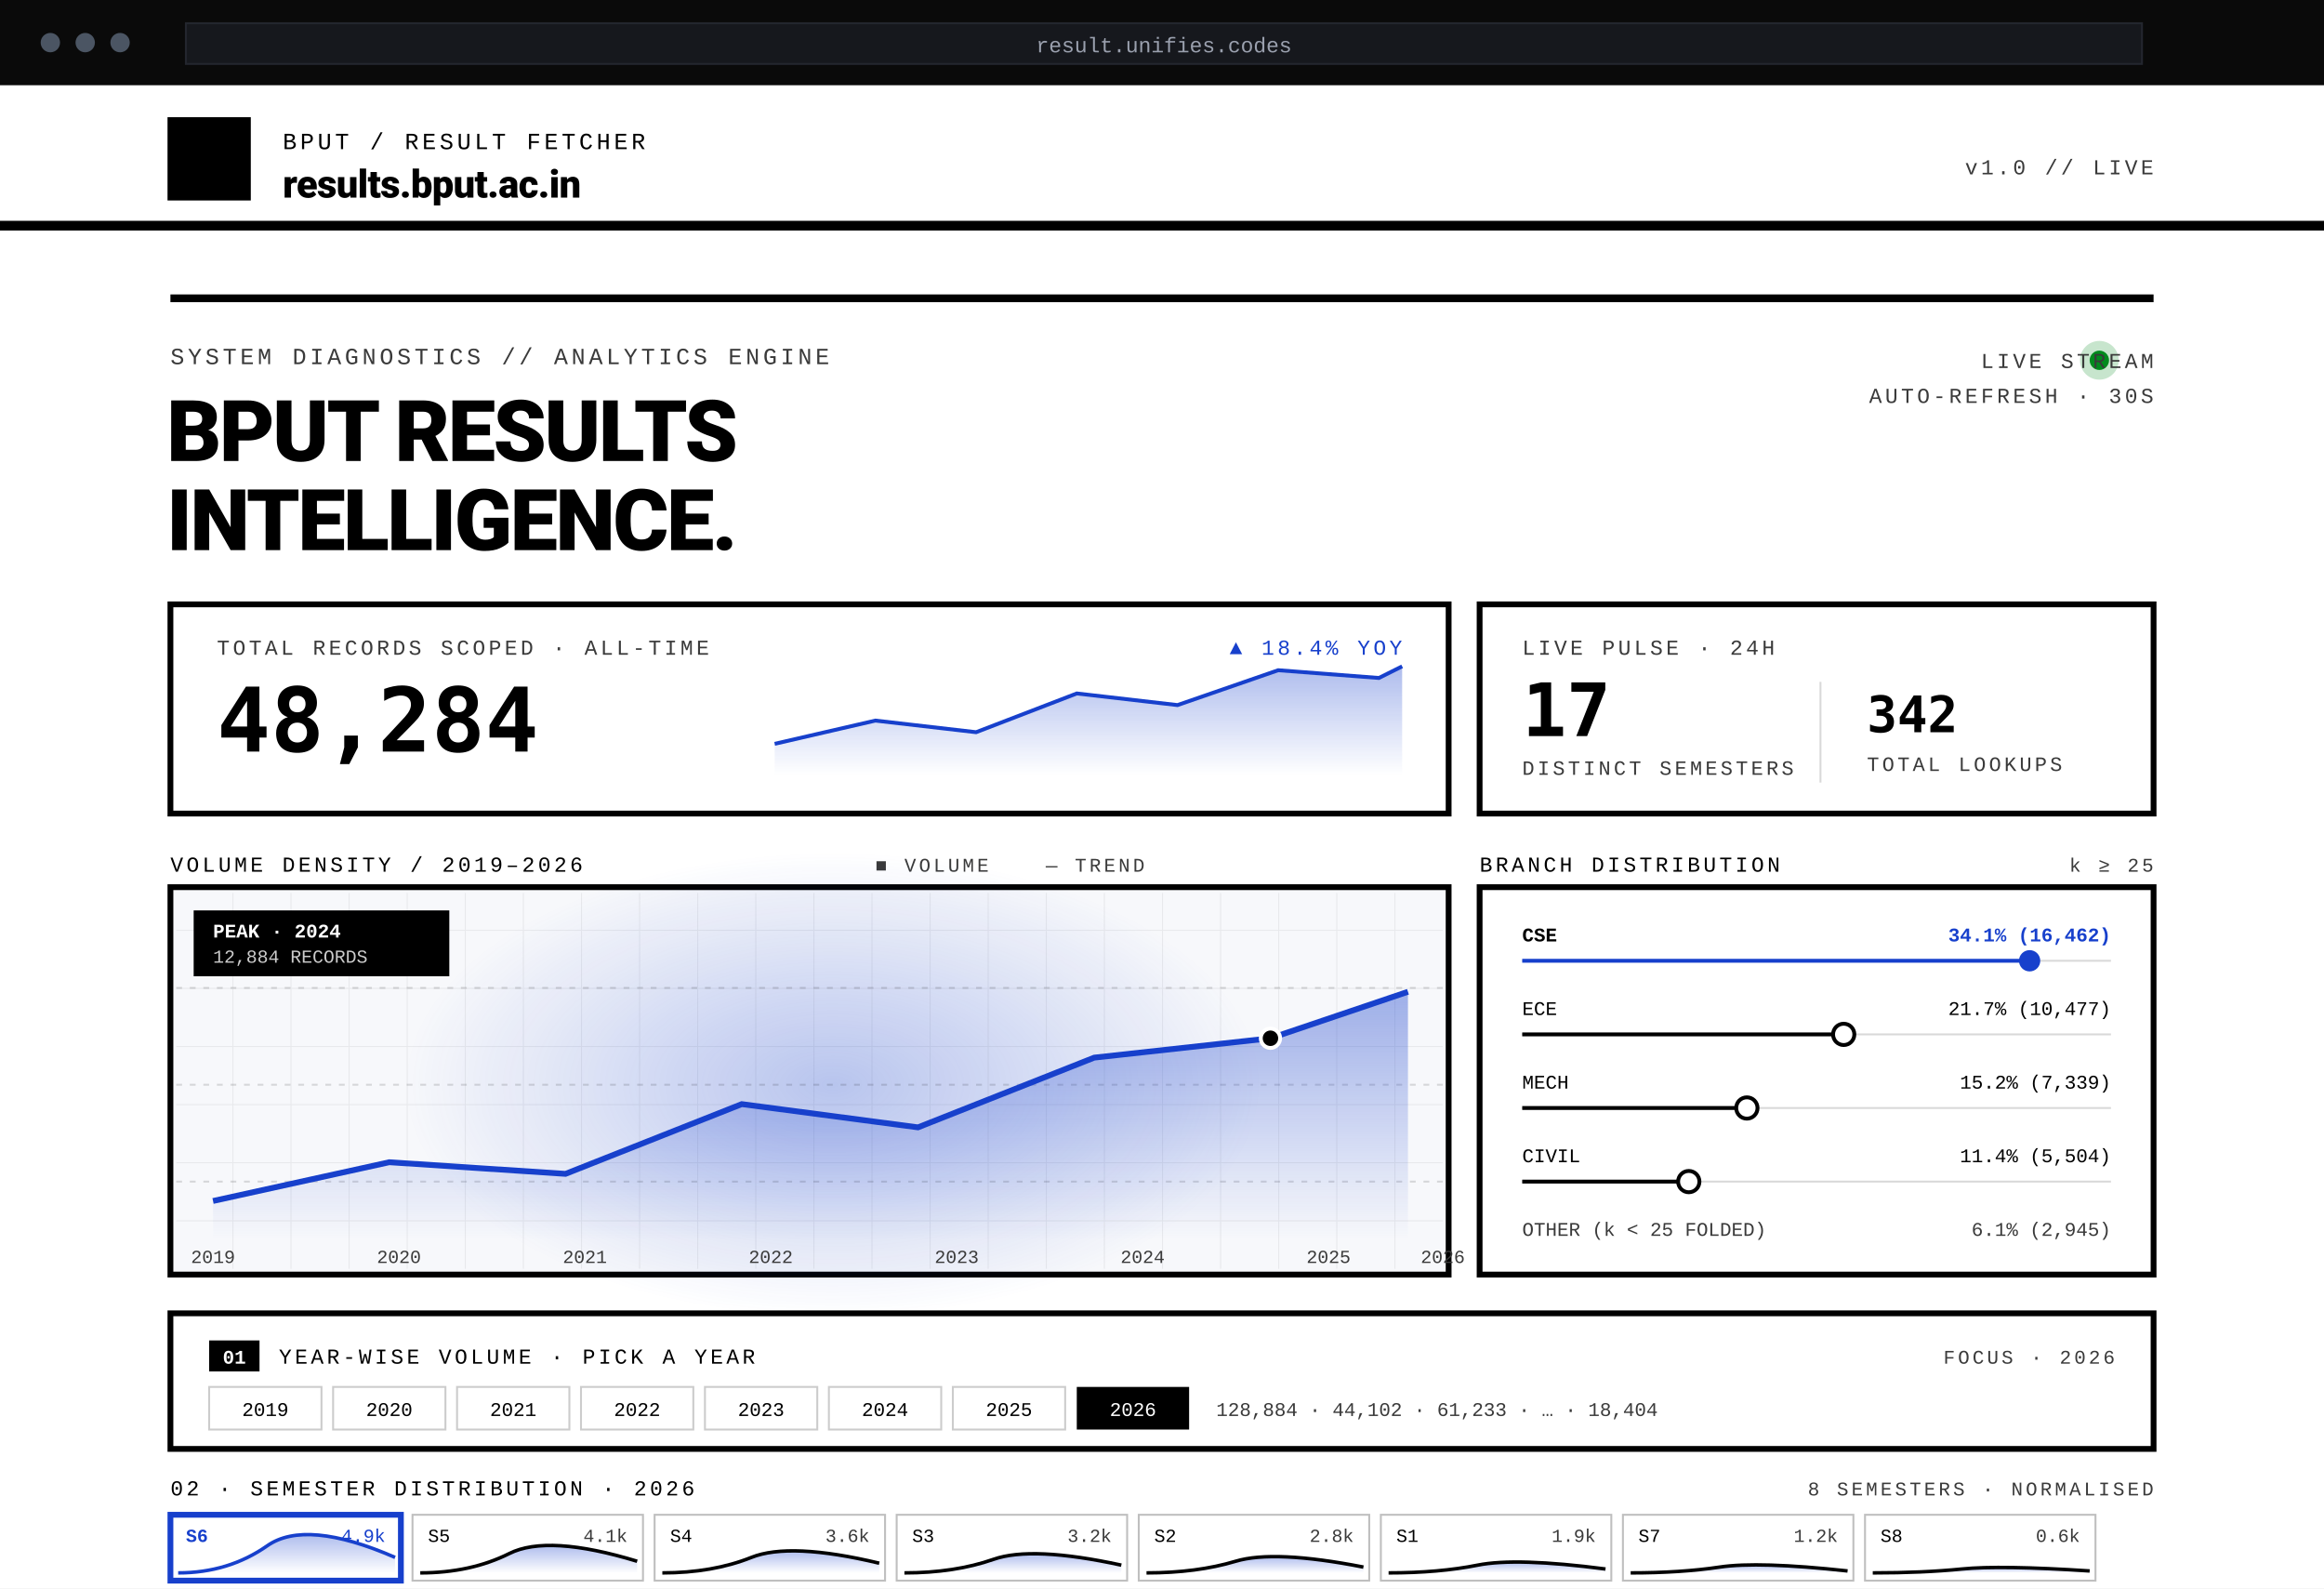
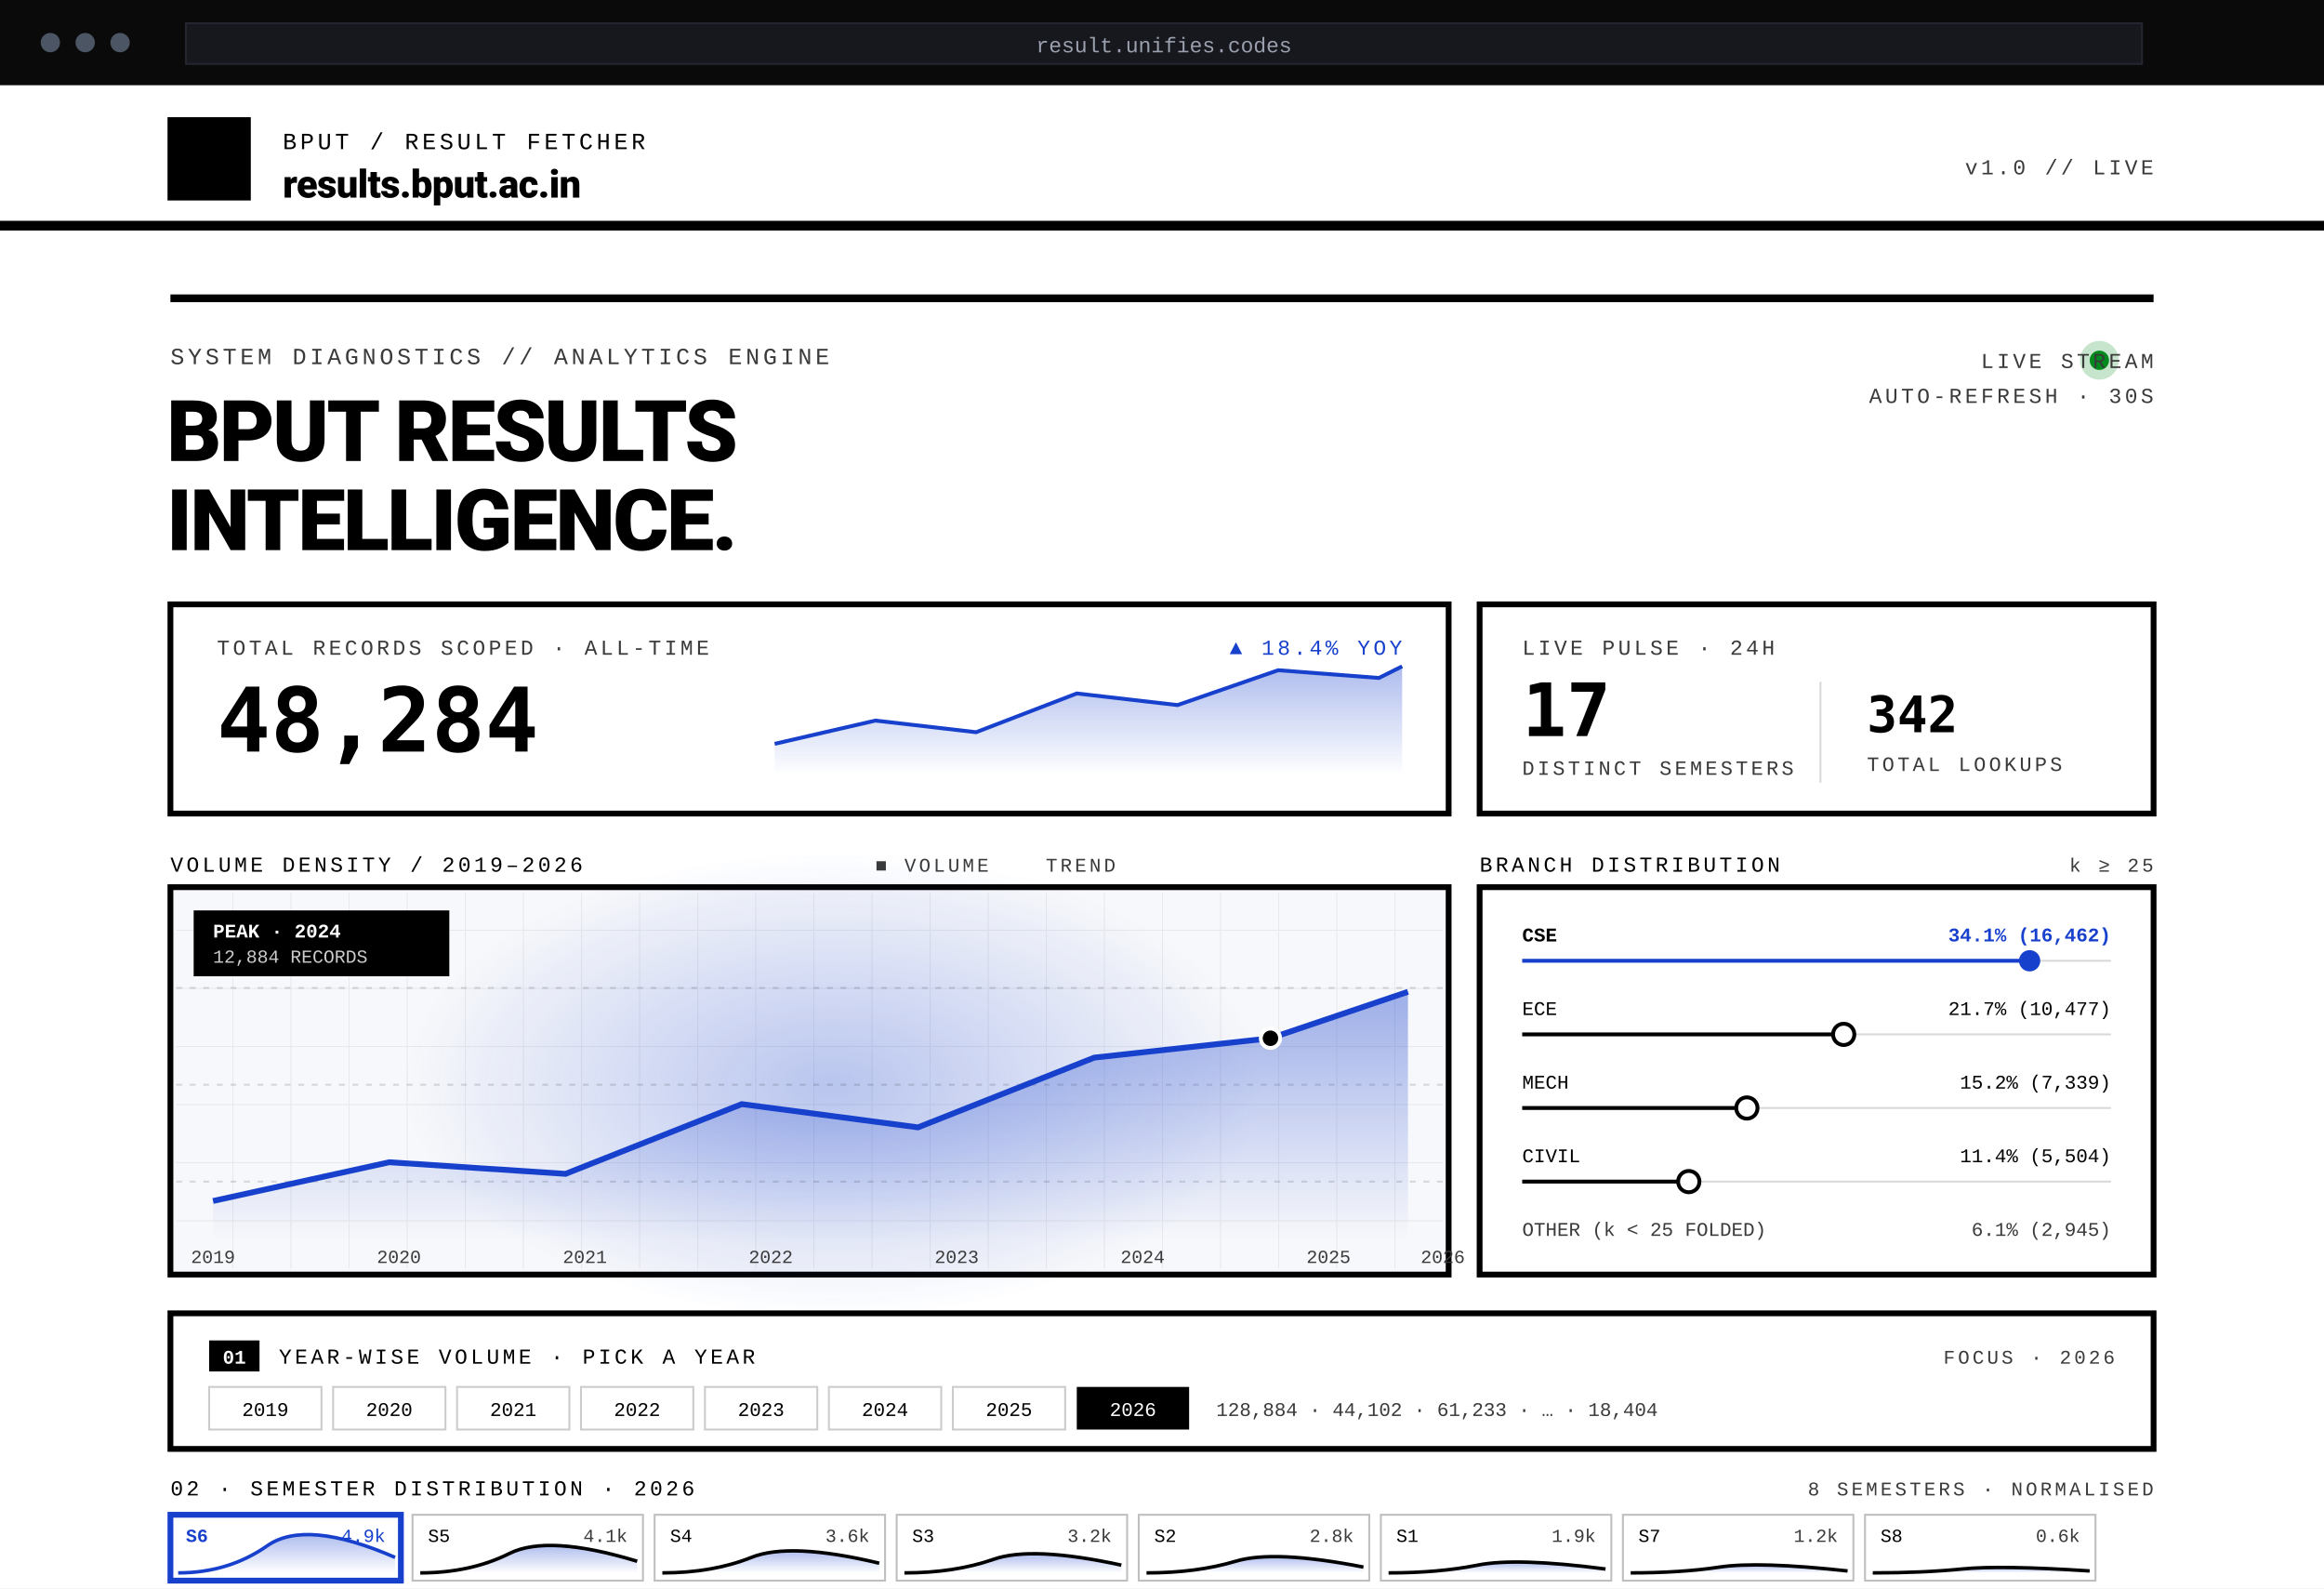
<svg xmlns="http://www.w3.org/2000/svg" width="1200" height="820" viewBox="0 0 1200 820" role="img" aria-label="BPUT Results Intelligence dashboard: all-time total with year-over-year change, a 24 hour live pulse, a year-wise volume area chart with a peak annotation, k-anonymised branch distribution lollipops, a year selector and per-semester density sparklines">
  <defs>
    <linearGradient id="volFill" x1="0" y1="0" x2="0" y2="1">
      <stop offset="0" stop-color="#1740cc" stop-opacity="0.4" />
      <stop offset="100%" stop-color="#1740cc" stop-opacity="0" />
    </linearGradient>
    <linearGradient id="spark1" x1="0" y1="0" x2="0" y2="1">
      <stop offset="0" stop-color="#1740cc" stop-opacity="0.35" />
      <stop offset="100%" stop-color="#1740cc" stop-opacity="0" />
    </linearGradient>
    <radialGradient id="spot" cx="50%" cy="50%" r="50%">
      <stop offset="0" stop-color="#1740cc" stop-opacity="0.28" />
      <stop offset="100%" stop-color="#1740cc" stop-opacity="0" />
    </radialGradient>
    <pattern id="vgrid" width="30" height="30" patternUnits="userSpaceOnUse">
      <path d="M30 0H0V30" fill="none" stroke="#000000" stroke-opacity="0.06" stroke-width="1" />
    </pattern>
    <style>
      .m{font-family:ui-monospace,SFMono-Regular,Menlo,Consolas,"Liberation Mono",monospace}
      .s{font-family:ui-sans-serif,-apple-system,BlinkMacSystemFont,"Segoe UI",Roboto,Helvetica,Arial,sans-serif}
      .caps{letter-spacing:.15em}
      .num{font-family:ui-monospace,SFMono-Regular,Menlo,Consolas,monospace;font-variant-numeric:tabular-nums}
    </style>
  </defs>
  <rect width="1200" height="820" fill="#ffffff" />
  <rect x="0" y="0" width="1200" height="44" fill="#0a0a0a" />
  <circle cx="26" cy="22" r="5" fill="#4b5563" />
  <circle cx="44" cy="22" r="5" fill="#4b5563" />
  <circle cx="62" cy="22" r="5" fill="#4b5563" />
  <rect x="96" y="12" width="1010" height="21" fill="#16181d" stroke="#23262e" />
  <text class="m" x="601" y="27" font-size="11" fill="#9aa0ae" text-anchor="middle">result.unifies.codes</text>
  <g transform="translate(88,62)">
    <rect width="40" height="40" fill="#000000" stroke="#000000" stroke-width="3" />
    <text class="m caps" x="58" y="15" font-size="12" fill="#000000">BPUT / RESULT FETCHER</text>
    <text class="s" x="58" y="40" font-size="20" font-weight="900" letter-spacing="-0.3" fill="#000000">results.bput.ac.in</text>
  </g>
  <text class="m caps" x="1112" y="90" font-size="11" fill="#3a3a3a" text-anchor="end">v1.0 // LIVE</text>
  <rect x="0" y="114" width="1200" height="5" fill="#000000" />
  <rect x="88" y="152" width="1024" height="4" fill="#000000" />
  <text class="m caps" x="88" y="188" font-size="12" fill="#3a3a3a">SYSTEM DIAGNOSTICS // ANALYTICS ENGINE</text>
  <text class="s" x="86" y="238" font-size="44" font-weight="900" letter-spacing="-1.2" fill="#000000">BPUT RESULTS</text>
  <text class="s" x="86" y="284" font-size="44" font-weight="900" letter-spacing="-1.2" fill="#000000">INTELLIGENCE.</text>
  <circle cx="1084" cy="186" r="5" fill="#008b1d" />
  <circle cx="1084" cy="186" r="10" fill="#008b1d" fill-opacity="0.22" />
  <text class="m caps" x="1112" y="190" font-size="11" fill="#3a3a3a" text-anchor="end">LIVE STREAM</text>
  <text class="m caps" x="1112" y="208" font-size="11" fill="#3a3a3a" text-anchor="end">AUTO-REFRESH · 30S</text>
  <rect x="88" y="312" width="660" height="108" fill="#ffffff" stroke="#000000" stroke-width="3" />
  <text class="m caps" x="112" y="338" font-size="11" fill="#3a3a3a">TOTAL RECORDS SCOPED · ALL-TIME</text>
  <text class="m caps" x="724" y="338" font-size="11" fill="#1740cc" text-anchor="end">▲ 18.4% YOY</text>
  <text class="num" x="112" y="388" font-size="46" font-weight="700" fill="#000000">48,284</text>
  <path d="M400 384 L452 372 L504 378 L556 358 L608 364 L660 346 L712 350 L724 344 L724 400 L400 400 Z" fill="url(#spark1)" />
  <polyline points="400,384 452,372 504,378 556,358 608,364 660,346 712,350 724,344" fill="none" stroke="#1740cc" stroke-width="2" />
  <rect x="764" y="312" width="348" height="108" fill="#ffffff" stroke="#000000" stroke-width="3" />
  <text class="m caps" x="786" y="338" font-size="11" fill="#3a3a3a">LIVE PULSE · 24H</text>
  <text class="num" x="786" y="380" font-size="38" font-weight="700" fill="#000000">17</text>
  <text class="m caps" x="786" y="400" font-size="10.5" fill="#3a3a3a">DISTINCT SEMESTERS</text>
  <line x1="940" y1="352" x2="940" y2="404" stroke="#000000" stroke-opacity="0.15" />
  <text class="num" x="964" y="378" font-size="26" font-weight="700" fill="#000000">342</text>
  <text class="m caps" x="964" y="398" font-size="10.5" fill="#3a3a3a">TOTAL LOOKUPS</text>
  <text class="m caps" x="88" y="450" font-size="11" fill="#000000">VOLUME DENSITY / 2019–2026</text>
  <text class="m caps" x="452" y="450" font-size="10" fill="#3a3a3a">■ VOLUME</text>
-   <text class="m caps" x="540" y="450" font-size="10" fill="#3a3a3a">— TREND</text>
+   <text class="m caps" x="540" y="450" font-size="10" fill="#3a3a3a">TREND</text>
  <rect x="88" y="458" width="660" height="200" fill="#f7f8fb" stroke="#000000" stroke-width="3" />
  <rect x="91" y="461" width="654" height="194" fill="url(#vgrid)" />
  <ellipse cx="430" cy="560" rx="220" ry="120" fill="url(#spot)" />
  <g stroke="#000000" stroke-opacity="0.14" stroke-dasharray="3 4">
    <line x1="91" y1="510" x2="745" y2="510" />
    <line x1="91" y1="560" x2="745" y2="560" />
    <line x1="91" y1="610" x2="745" y2="610" />
  </g>
  <path d="M110 620 L201 600 L292 606 L383 570 L474 582 L565 546 L656 536 L727 512 L727 640 L110 640 Z" fill="url(#volFill)" />
  <polyline points="110,620 201,600 292,606 383,570 474,582 565,546 656,536 727,512" fill="none" stroke="#1740cc" stroke-width="3" />
  <circle cx="656" cy="536" r="5" fill="#000000" stroke="#ffffff" stroke-width="2" />
  <rect x="100" y="470" width="132" height="34" fill="#000000" />
  <text class="m" x="110" y="484" font-size="10" fill="#ffffff" font-weight="700">PEAK · 2024</text>
  <text class="m" x="110" y="497" font-size="9.5" fill="#ffffff" fill-opacity="0.8">12,884 RECORDS</text>
  <g class="m" font-size="9.5" fill="#3a3a3a" text-anchor="middle">
    <text x="110" y="652">2019</text>
    <text x="206" y="652">2020</text>
    <text x="302" y="652">2021</text>
    <text x="398" y="652">2022</text>
    <text x="494" y="652">2023</text>
    <text x="590" y="652">2024</text>
    <text x="686" y="652">2025</text>
    <text x="745" y="652">2026</text>
  </g>
  <text class="m caps" x="764" y="450" font-size="11" fill="#000000">BRANCH DISTRIBUTION</text>
  <text class="m caps" x="1112" y="450" font-size="10" fill="#3a3a3a" text-anchor="end">k ≥ 25</text>
  <rect x="764" y="458" width="348" height="200" fill="#ffffff" stroke="#000000" stroke-width="3" />
  <g class="m" font-size="10">
    <text x="786" y="486" fill="#000000" font-weight="700">CSE</text>
    <text x="1090" y="486" fill="#1740cc" text-anchor="end" font-weight="700">34.1% (16,462)</text>
    <line x1="786" y1="496" x2="1090" y2="496" stroke="#000000" stroke-opacity="0.15" />
    <line x1="786" y1="496" x2="1048" y2="496" stroke="#1740cc" stroke-width="2" />
    <circle cx="1048" cy="496" r="5.5" fill="#1740cc" />
    <text x="786" y="524" fill="#000000">ECE</text>
    <text x="1090" y="524" fill="#000000" text-anchor="end">21.7% (10,477)</text>
    <line x1="786" y1="534" x2="1090" y2="534" stroke="#000000" stroke-opacity="0.15" />
    <line x1="786" y1="534" x2="952" y2="534" stroke="#000000" stroke-width="2" />
    <circle cx="952" cy="534" r="5.5" fill="#ffffff" stroke="#000000" stroke-width="2" />
    <text x="786" y="562" fill="#000000">MECH</text>
    <text x="1090" y="562" fill="#000000" text-anchor="end">15.2% (7,339)</text>
    <line x1="786" y1="572" x2="1090" y2="572" stroke="#000000" stroke-opacity="0.15" />
    <line x1="786" y1="572" x2="902" y2="572" stroke="#000000" stroke-width="2" />
    <circle cx="902" cy="572" r="5.5" fill="#ffffff" stroke="#000000" stroke-width="2" />
    <text x="786" y="600" fill="#000000">CIVIL</text>
    <text x="1090" y="600" text-anchor="end">11.4% (5,504)</text>
    <line x1="786" y1="610" x2="1090" y2="610" stroke="#000000" stroke-opacity="0.15" />
    <line x1="786" y1="610" x2="872" y2="610" stroke="#000000" stroke-width="2" />
    <circle cx="872" cy="610" r="5.5" fill="#ffffff" stroke="#000000" stroke-width="2" />
    <text x="786" y="638" fill="#3a3a3a">OTHER (k &lt; 25 FOLDED)</text>
    <text x="1090" y="638" fill="#3a3a3a" text-anchor="end">6.1% (2,945)</text>
  </g>
  <rect x="88" y="678" width="1024" height="70" fill="#ffffff" stroke="#000000" stroke-width="3" />
  <rect x="108" y="692" width="26" height="16" fill="#000000" />
  <text class="m" x="121" y="704" font-size="10" fill="#ffffff" text-anchor="middle" font-weight="700">01</text>
  <text class="m caps" x="144" y="704" font-size="11" fill="#000000">YEAR-WISE VOLUME · PICK A YEAR</text>
  <text class="m caps" x="1092" y="704" font-size="10" fill="#3a3a3a" text-anchor="end">FOCUS · 2026</text>
  <g class="m" font-size="10">
    <rect x="108" y="716" width="58" height="22" fill="#ffffff" stroke="#000000" stroke-opacity="0.2" />
    <text x="137" y="731" fill="#000000" text-anchor="middle">2019</text>
    <rect x="172" y="716" width="58" height="22" fill="#ffffff" stroke="#000000" stroke-opacity="0.2" />
    <text x="201" y="731" fill="#000000" text-anchor="middle">2020</text>
    <rect x="236" y="716" width="58" height="22" fill="#ffffff" stroke="#000000" stroke-opacity="0.2" />
    <text x="265" y="731" fill="#000000" text-anchor="middle">2021</text>
    <rect x="300" y="716" width="58" height="22" fill="#ffffff" stroke="#000000" stroke-opacity="0.2" />
    <text x="329" y="731" fill="#000000" text-anchor="middle">2022</text>
    <rect x="364" y="716" width="58" height="22" fill="#ffffff" stroke="#000000" stroke-opacity="0.2" />
    <text x="393" y="731" fill="#000000" text-anchor="middle">2023</text>
    <rect x="428" y="716" width="58" height="22" fill="#ffffff" stroke="#000000" stroke-opacity="0.2" />
    <text x="457" y="731" fill="#000000" text-anchor="middle">2024</text>
    <rect x="492" y="716" width="58" height="22" fill="#ffffff" stroke="#000000" stroke-opacity="0.2" />
    <text x="521" y="731" fill="#000000" text-anchor="middle">2025</text>
    <rect x="556" y="716" width="58" height="22" fill="#000000" />
    <text x="585" y="731" fill="#ffffff" text-anchor="middle">2026</text>
    <text x="628" y="731" fill="#3a3a3a">128,884 · 44,102 · 61,233 · … · 18,404</text>
  </g>
  <text class="m caps" x="88" y="772" font-size="11" fill="#000000">02 · SEMESTER DISTRIBUTION · 2026</text>
  <text class="m caps" x="1112" y="772" font-size="10" fill="#3a3a3a" text-anchor="end">8 SEMESTERS · NORMALISED</text>
  <g>
    <g transform="translate(88,782)">
      <rect width="119" height="34" fill="#ffffff" stroke="#1740cc" stroke-width="3" />
      <text class="m" x="8" y="14" font-size="9.5" fill="#1740cc" font-weight="700">S6</text>
      <text class="m" x="111" y="14" font-size="9.5" fill="#1740cc" text-anchor="end">4.9k</text>
      <path d="M4 30 Q30 30 50 16 T116 22 L116 30 L4 30 Z" fill="url(#spark1)" />
      <path d="M4 30 Q30 30 50 16 T116 22" fill="none" stroke="#1740cc" stroke-width="1.8" />
    </g>
    <g transform="translate(213,782)">
      <rect width="119" height="34" fill="#ffffff" stroke="#000000" stroke-opacity="0.25" />
      <text class="m" x="8" y="14" font-size="9.5" fill="#000000">S5</text>
      <text class="m" x="111" y="14" font-size="9.5" fill="#3a3a3a" text-anchor="end">4.1k</text>
      <path d="M4 30 Q30 30 50 20 T116 24 L116 30 L4 30 Z" fill="url(#spark1)" />
      <path d="M4 30 Q30 30 50 20 T116 24" fill="none" stroke="#000000" stroke-width="1.8" />
    </g>
    <g transform="translate(338,782)">
      <rect width="119" height="34" fill="#ffffff" stroke="#000000" stroke-opacity="0.25" />
      <text class="m" x="8" y="14" font-size="9.5" fill="#000000">S4</text>
      <text class="m" x="111" y="14" font-size="9.5" fill="#3a3a3a" text-anchor="end">3.6k</text>
      <path d="M4 30 Q30 30 50 22 T116 25 L116 30 L4 30 Z" fill="url(#spark1)" />
      <path d="M4 30 Q30 30 50 22 T116 25" fill="none" stroke="#000000" stroke-width="1.8" />
    </g>
    <g transform="translate(463,782)">
      <rect width="119" height="34" fill="#ffffff" stroke="#000000" stroke-opacity="0.25" />
      <text class="m" x="8" y="14" font-size="9.5" fill="#000000">S3</text>
      <text class="m" x="111" y="14" font-size="9.5" fill="#3a3a3a" text-anchor="end">3.2k</text>
      <path d="M4 30 Q30 30 50 23 T116 26 L116 30 L4 30 Z" fill="url(#spark1)" />
      <path d="M4 30 Q30 30 50 23 T116 26" fill="none" stroke="#000000" stroke-width="1.8" />
    </g>
    <g transform="translate(588,782)">
      <rect width="119" height="34" fill="#ffffff" stroke="#000000" stroke-opacity="0.25" />
      <text class="m" x="8" y="14" font-size="9.5" fill="#000000">S2</text>
      <text class="m" x="111" y="14" font-size="9.5" fill="#3a3a3a" text-anchor="end">2.8k</text>
      <path d="M4 30 Q30 30 50 24 T116 27 L116 30 L4 30 Z" fill="url(#spark1)" />
      <path d="M4 30 Q30 30 50 24 T116 27" fill="none" stroke="#000000" stroke-width="1.8" />
    </g>
    <g transform="translate(713,782)">
      <rect width="119" height="34" fill="#ffffff" stroke="#000000" stroke-opacity="0.25" />
      <text class="m" x="8" y="14" font-size="9.5" fill="#000000">S1</text>
      <text class="m" x="111" y="14" font-size="9.5" fill="#3a3a3a" text-anchor="end">1.9k</text>
      <path d="M4 30 Q30 30 50 26 T116 28 L116 30 L4 30 Z" fill="url(#spark1)" />
      <path d="M4 30 Q30 30 50 26 T116 28" fill="none" stroke="#000000" stroke-width="1.8" />
    </g>
    <g transform="translate(838,782)">
      <rect width="119" height="34" fill="#ffffff" stroke="#000000" stroke-opacity="0.25" />
      <text class="m" x="8" y="14" font-size="9.5" fill="#000000">S7</text>
      <text class="m" x="111" y="14" font-size="9.5" fill="#3a3a3a" text-anchor="end">1.2k</text>
      <path d="M4 30 Q30 30 50 27 T116 29 L116 30 L4 30 Z" fill="url(#spark1)" />
      <path d="M4 30 Q30 30 50 27 T116 29" fill="none" stroke="#000000" stroke-width="1.8" />
    </g>
    <g transform="translate(963,782)">
      <rect width="119" height="34" fill="#ffffff" stroke="#000000" stroke-opacity="0.25" />
      <text class="m" x="8" y="14" font-size="9.5" fill="#000000">S8</text>
      <text class="m" x="111" y="14" font-size="9.5" fill="#3a3a3a" text-anchor="end">0.6k</text>
      <path d="M4 30 Q30 30 50 28 T116 29 L116 30 L4 30 Z" fill="url(#spark1)" />
      <path d="M4 30 Q30 30 50 28 T116 29" fill="none" stroke="#000000" stroke-width="1.8" />
    </g>
  </g>
</svg>
